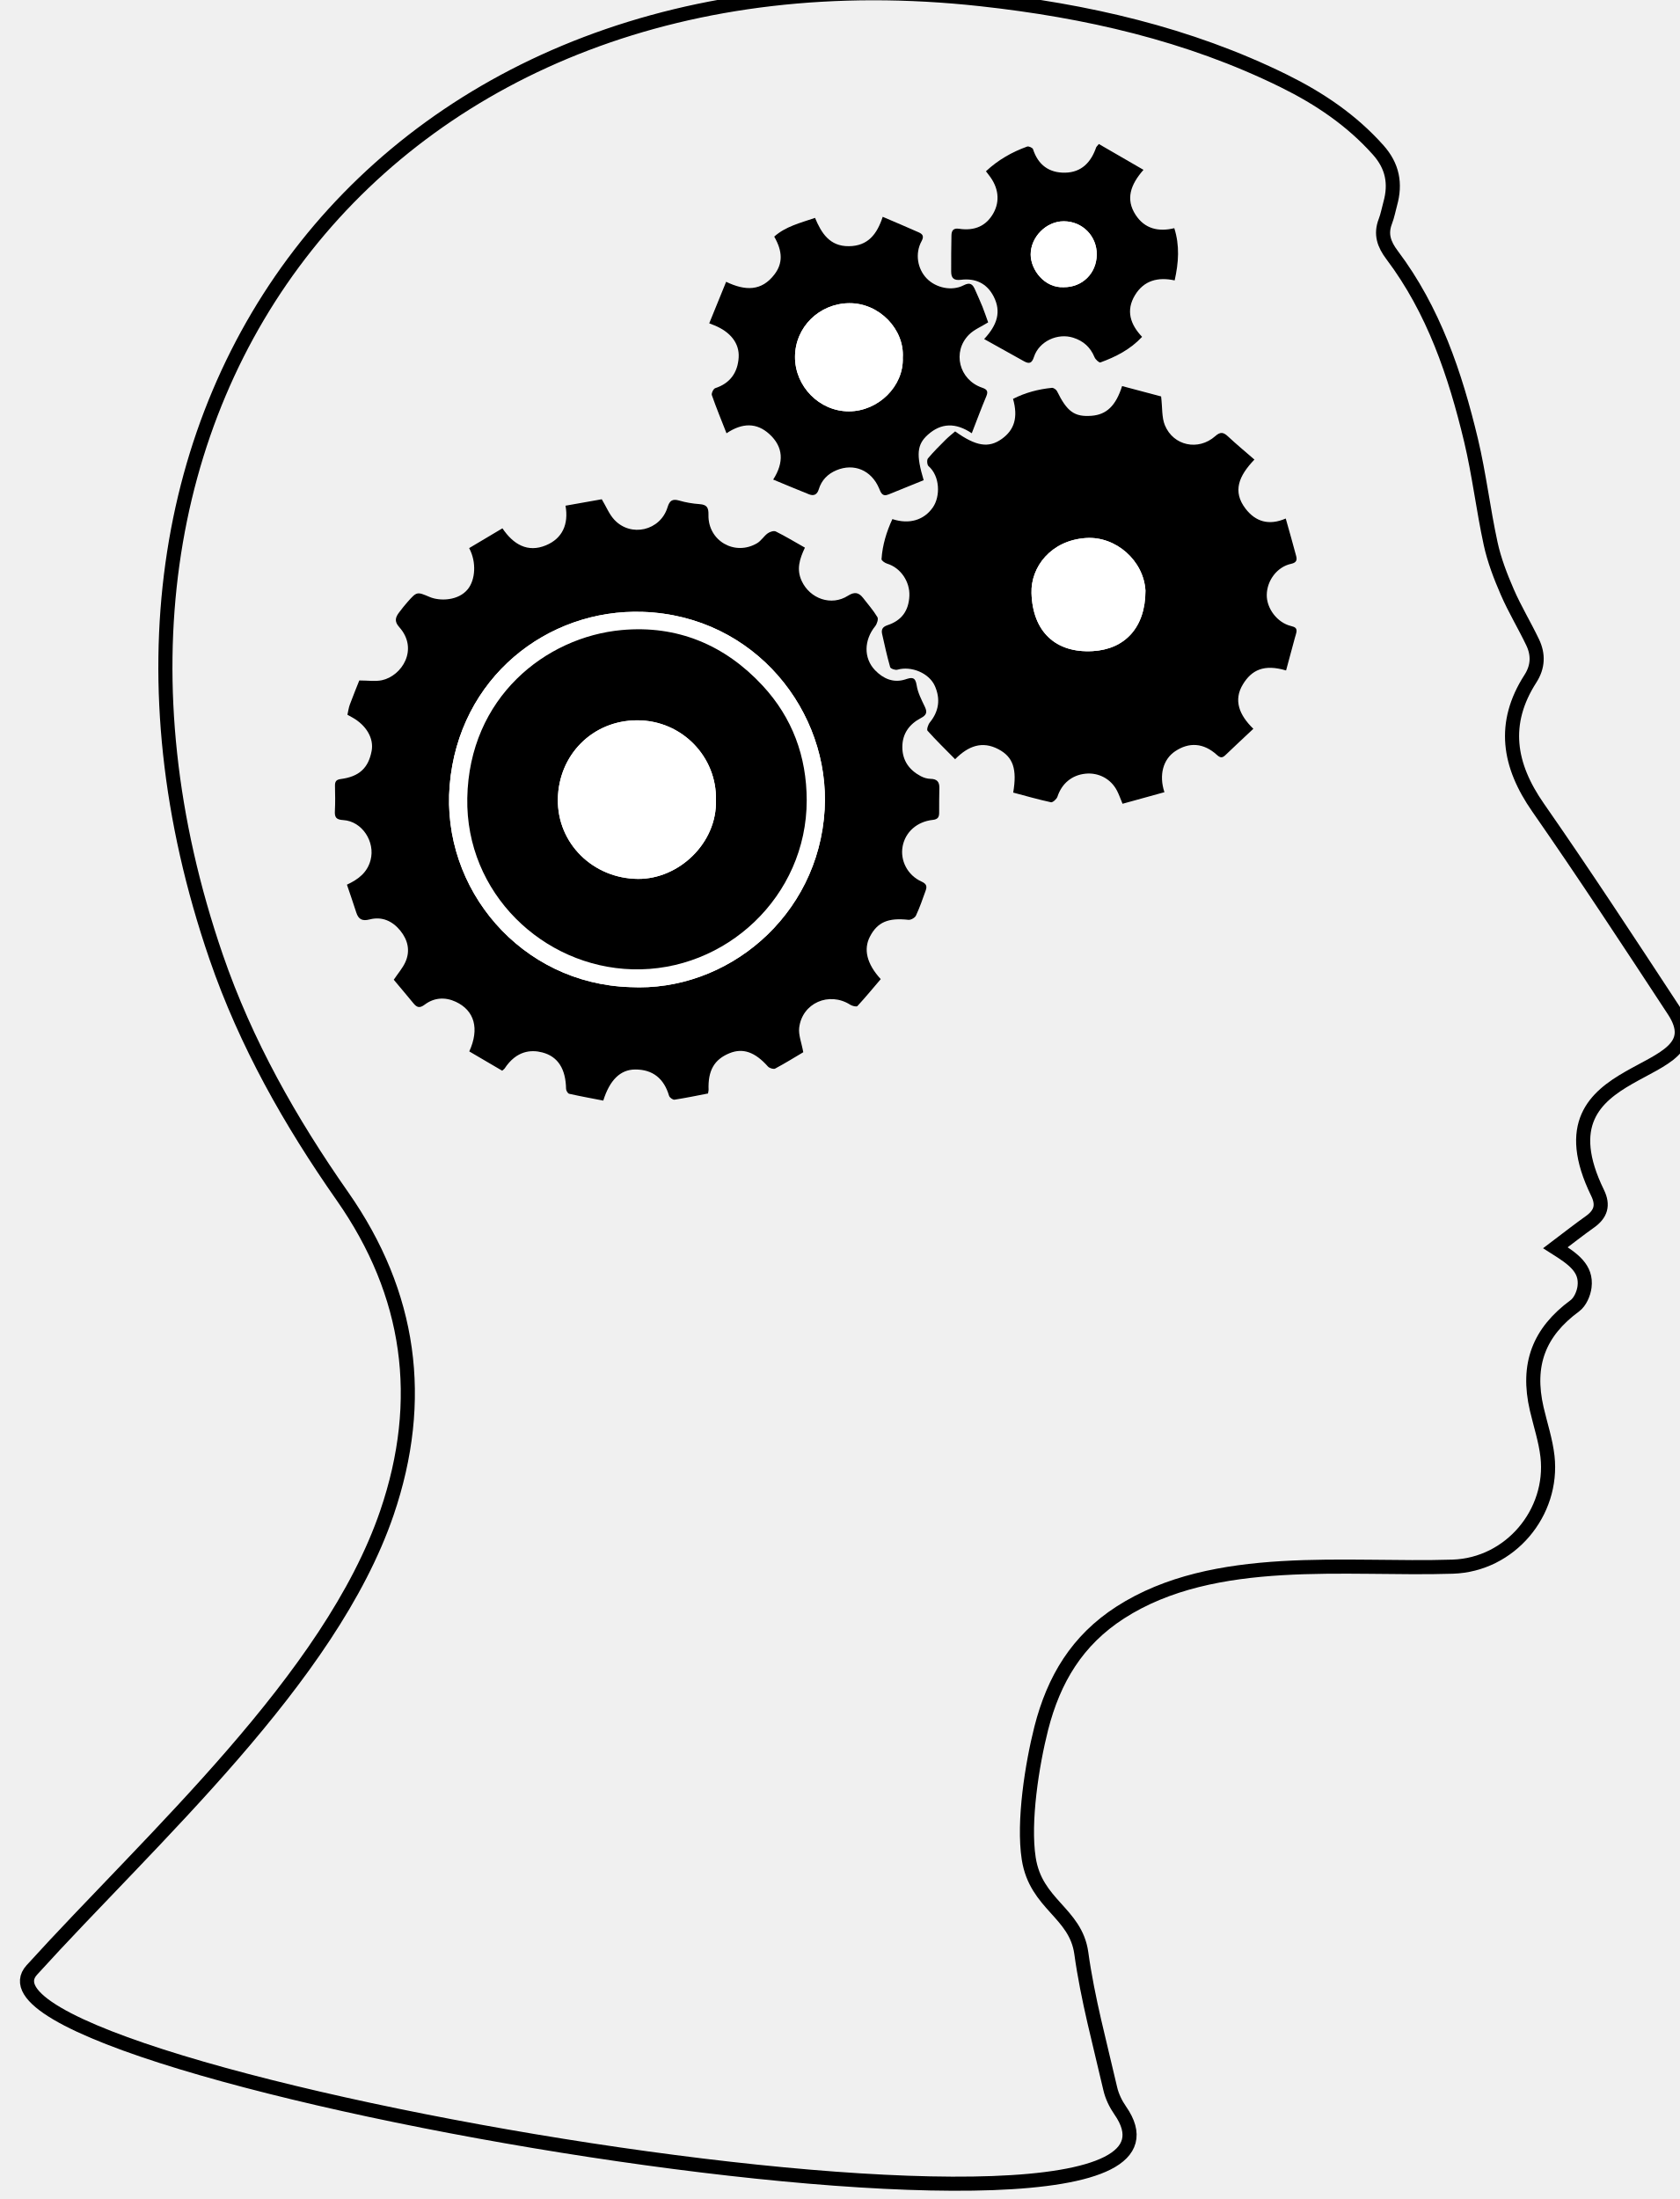
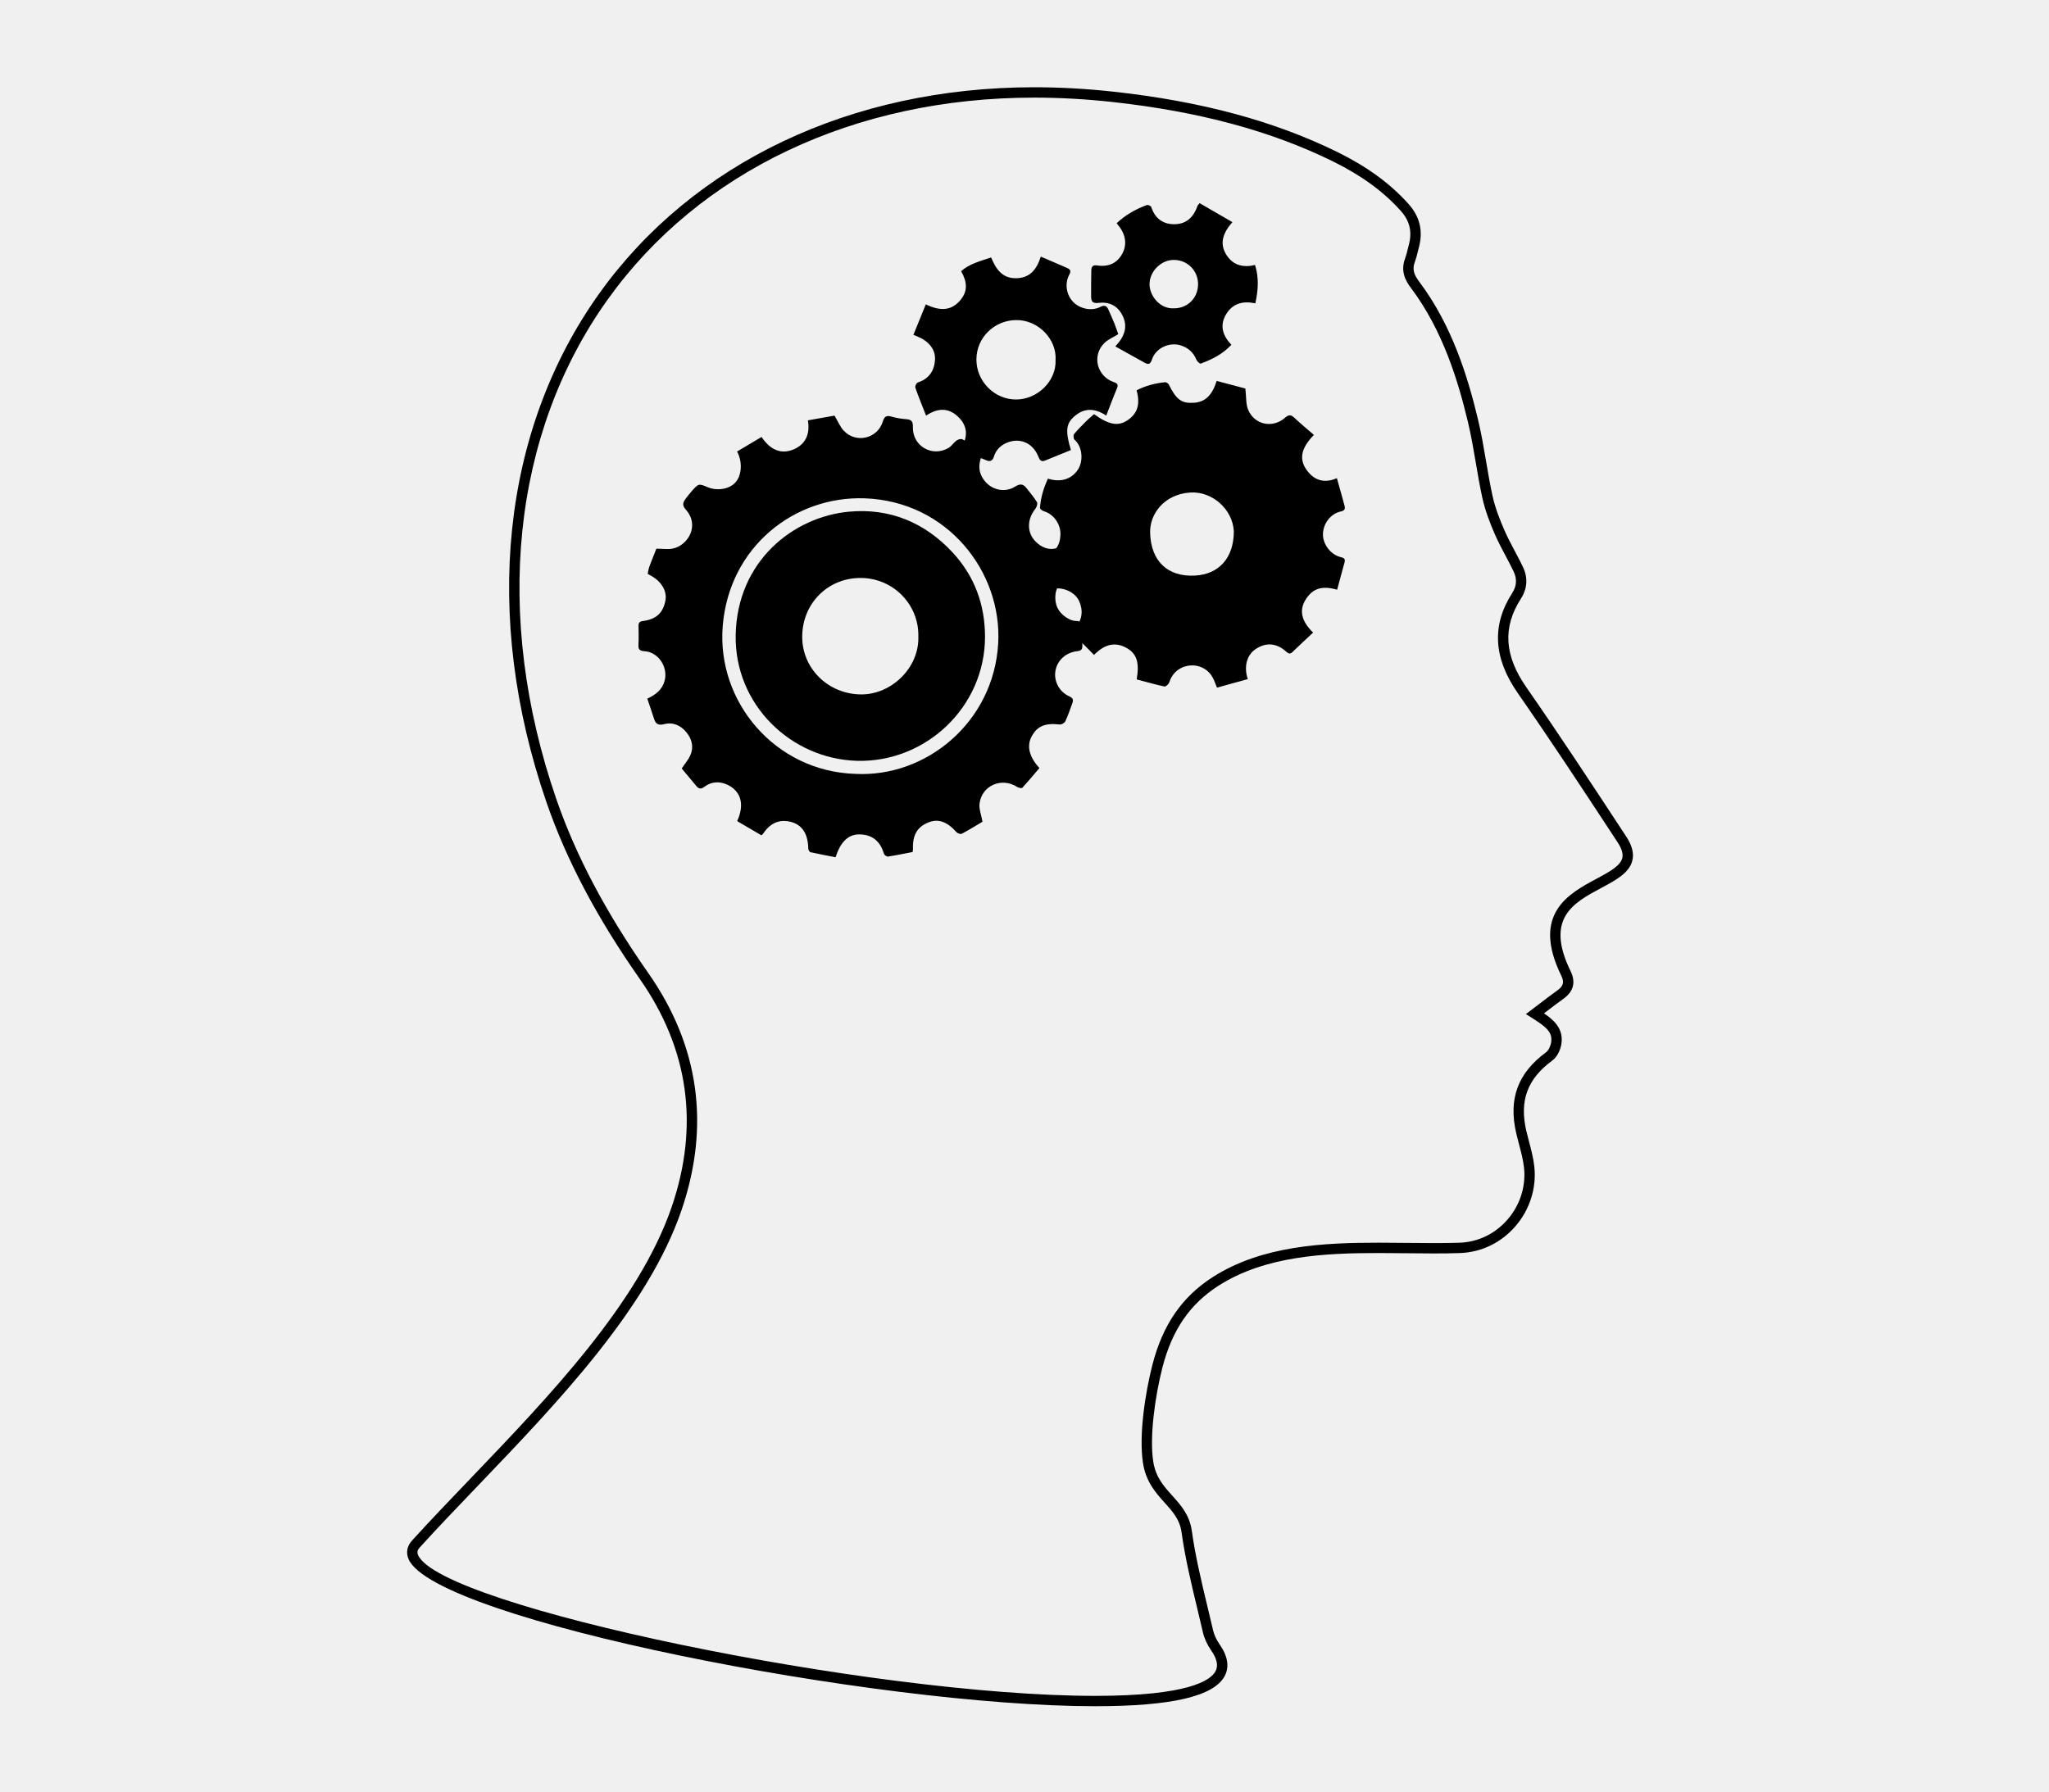
- <svg xmlns="http://www.w3.org/2000/svg" version="1.1" id="Layer_1" x="0px" y="0px" width="119.06px" height="155.91px" viewBox="0 0 119.06 155.91" enable-background="new 0 0 119.06 155.91" xml:space="preserve">
+ <svg xmlns="http://www.w3.org/2000/svg" version="1.1" id="Layer_1" x="0px" y="0px" width="423px" height="370px" viewBox="0 0 423 370" enable-background="new 0 0 423 370" xml:space="preserve">
  <g>
    <g>
      <g>
-         <path fill-rule="evenodd" clip-rule="evenodd" fill="none" stroke="#000000" stroke-miterlimit="10" d="M110.283,88.465     c1.252,0.793,2.225,1.457,2.064,2.771c-0.058,0.477-0.318,1.074-0.688,1.344c-2.544,1.871-3.43,4.173-2.701,7.313     c0.261,1.124,0.633,2.234,0.762,3.371c0.444,3.983-2.644,7.68-6.716,7.813c-7.507,0.247-16.901-1.05-23.579,3.253     c-3.047,1.965-4.707,4.723-5.596,8.197c-0.658,2.598-1.294,6.637-0.89,9.244c0.507,3.269,3.328,3.826,3.728,6.709     c0.447,3.236,1.318,6.418,2.053,9.611c0.124,0.54,0.386,1.082,0.704,1.539c9.39,13.454-83.819-2.623-77.17-9.955     c8.466-9.334,21.161-20.631,25.182-32.42c2.732-8.01,1.684-15.523-3.154-22.436c-3.703-5.289-6.848-10.84-8.954-16.964     C1.794,28.504,27.835-4.627,69.537-0.058c7.439,0.815,14.717,2.456,21.498,5.801c2.507,1.237,4.797,2.777,6.682,4.893     c1.021,1.146,1.25,2.385,0.854,3.808c-0.117,0.416-0.19,0.847-0.346,1.248c-0.351,0.91-0.1,1.624,0.477,2.391     c2.945,3.91,4.475,8.45,5.597,13.134c0.576,2.413,0.862,4.896,1.39,7.324c0.256,1.177,0.699,2.328,1.182,3.438     c0.529,1.219,1.225,2.364,1.799,3.566c0.412,0.864,0.383,1.729-0.158,2.571c-2.041,3.172-1.555,6.132,0.539,9.138     c3.297,4.736,6.459,9.566,9.627,14.392c3.434,5.229-10.165,3.184-5.407,12.93c0.429,0.879,0.226,1.504-0.536,2.049     C111.959,87.174,111.213,87.762,110.283,88.465z" />
-       </g>
-     </g>
-     <g>
-       <g>
-         <path fill="#FFFFFF" d="M62.447,69.42c-0.992-1.081-1.234-2.114-0.766-3.015c0.533-1.031,1.302-1.349,2.729-1.188     c0.172,0.019,0.462-0.146,0.533-0.301c0.267-0.568,0.471-1.167,0.684-1.758c0.105-0.294,0.088-0.484-0.287-0.654     C64.332,62.049,63.811,60.996,64,60c0.193-1.009,1.015-1.748,2.141-1.868c0.354-0.038,0.452-0.196,0.451-0.507     c-0.002-0.592,0.003-1.185,0.014-1.777c0.006-0.434-0.189-0.621-0.63-0.628c-0.233-0.003-0.486-0.081-0.694-0.192     c-0.814-0.436-1.299-1.104-1.301-2.057c-0.002-0.957,0.498-1.627,1.305-2.053c0.395-0.209,0.484-0.398,0.293-0.801     c-0.234-0.493-0.502-1-0.582-1.528c-0.092-0.619-0.363-0.564-0.795-0.421c-0.859,0.283-1.594-0.063-2.154-0.646     c-0.838-0.873-0.775-2.156,0.004-3.118c0.131-0.163,0.244-0.509,0.161-0.649c-0.29-0.482-0.668-0.911-1.013-1.358     c-0.311-0.401-0.613-0.453-1.08-0.156c-1.172,0.75-2.688,0.213-3.274-1.048c-0.388-0.833-0.144-1.578,0.228-2.364     c-0.717-0.405-1.377-0.805-2.066-1.147c-0.14-0.069-0.423,0.022-0.574,0.132c-0.274,0.199-0.462,0.529-0.749,0.699     c-1.578,0.934-3.489-0.166-3.449-2c0.011-0.521-0.107-0.73-0.629-0.769c-0.486-0.035-0.977-0.116-1.443-0.252     c-0.487-0.143-0.686,0.001-0.832,0.477c-0.506,1.654-2.596,2.149-3.774,0.879c-0.359-0.385-0.565-0.913-0.887-1.45     c-0.777,0.138-1.649,0.293-2.572,0.457c0.233,1.32-0.228,2.326-1.387,2.808c-1.302,0.543-2.322-0.07-3.085-1.205     c-0.823,0.49-1.595,0.948-2.361,1.404c0.542,1.011,0.434,2.258-0.097,2.915c-0.671,0.829-1.985,0.853-2.691,0.554     c-0.917-0.387-0.915-0.4-1.591,0.362c-0.204,0.228-0.39,0.472-0.576,0.715c-0.265,0.346-0.373,0.64-0.006,1.05     c1.408,1.574,0.188,3.471-1.226,3.771c-0.473,0.1-0.986,0.016-1.602,0.016c-0.186,0.469-0.439,1.086-0.671,1.712     c-0.083,0.224-0.113,0.467-0.171,0.72c0.125,0.069,0.23,0.128,0.336,0.186c1.004,0.555,1.548,1.489,1.382,2.375     c-0.228,1.213-0.881,1.825-2.193,1.997c-0.325,0.043-0.411,0.182-0.406,0.474c0.009,0.592,0.027,1.187-0.007,1.778     c-0.025,0.453,0.078,0.629,0.592,0.659c1.339,0.079,2.283,1.541,1.936,2.841c-0.231,0.868-0.842,1.35-1.674,1.738     c0.227,0.672,0.453,1.32,0.662,1.973c0.158,0.493,0.43,0.625,0.953,0.491c0.875-0.225,1.615,0.114,2.168,0.794     c0.537,0.661,0.723,1.434,0.358,2.234c-0.195,0.429-0.521,0.8-0.821,1.248c0.452,0.541,0.926,1.099,1.39,1.665     c0.242,0.292,0.433,0.379,0.804,0.101c0.665-0.502,1.449-0.553,2.202-0.203c1.329,0.618,1.694,1.909,0.958,3.519     c0.781,0.457,1.572,0.921,2.336,1.369c0.112-0.102,0.149-0.124,0.171-0.157c0.835-1.273,1.88-1.347,2.668-1.141     c1.128,0.293,1.664,1.188,1.688,2.584c0.001,0.122,0.122,0.326,0.22,0.349c0.806,0.181,1.621,0.329,2.419,0.484     c0.452-1.445,1.201-2.199,2.256-2.206c1.258-0.007,2.051,0.651,2.407,1.863c0.036,0.125,0.27,0.296,0.386,0.278     c0.813-0.125,1.618-0.295,2.378-0.44c0.028-0.176,0.042-0.216,0.04-0.256c-0.053-1.364,0.395-2.152,1.477-2.597     c0.958-0.394,1.816-0.085,2.729,0.94c0.103,0.117,0.397,0.21,0.514,0.147c0.727-0.388,1.427-0.823,1.993-1.159     c-0.123-0.684-0.35-1.227-0.289-1.737c0.209-1.757,2.128-2.585,3.622-1.628c0.141,0.088,0.441,0.161,0.506,0.091     C61.368,70.708,61.907,70.053,62.447,69.42z M63.271,36.803c-0.416,0.9-0.704,1.84-0.77,2.837c-0.007,0.1,0.24,0.273,0.396,0.319     c0.968,0.294,1.619,1.279,1.579,2.276c-0.044,1.07-0.554,1.753-1.538,2.082c-0.348,0.116-0.471,0.296-0.396,0.625     c0.178,0.789,0.35,1.58,0.572,2.356c0.029,0.106,0.361,0.224,0.508,0.182c0.981-0.286,2.258,0.229,2.667,1.165     c0.399,0.917,0.282,1.783-0.365,2.575c-0.121,0.15-0.235,0.501-0.161,0.586c0.619,0.689,1.285,1.338,1.957,2.02     c0.947-0.963,1.939-1.307,3.072-0.708c1.045,0.552,1.326,1.406,1.046,3.073c0.882,0.234,1.773,0.491,2.678,0.686     c0.124,0.027,0.403-0.223,0.46-0.395c0.3-0.924,1.02-1.538,1.998-1.632c0.93-0.09,1.799,0.376,2.225,1.21     c0.137,0.266,0.235,0.551,0.391,0.924c0.994-0.275,1.979-0.547,2.971-0.821c-0.404-1.219-0.086-2.334,0.755-2.899     c0.995-0.669,2.022-0.597,2.958,0.25c0.236,0.214,0.383,0.242,0.609,0.022c0.645-0.621,1.301-1.227,1.983-1.869     c-0.999-0.968-1.431-2.027-0.735-3.16c0.619-1.01,1.488-1.44,3.055-0.975c0.211-0.778,0.42-1.554,0.629-2.331     c0.033-0.118,0.074-0.234,0.099-0.354c0.065-0.313-0.087-0.396-0.386-0.469c-0.973-0.237-1.729-1.249-1.711-2.213     c0.017-1.019,0.736-1.979,1.722-2.192c0.377-0.08,0.438-0.262,0.364-0.547c-0.23-0.875-0.482-1.746-0.741-2.668     c-1.2,0.522-2.149,0.22-2.853-0.701c-0.936-1.22-0.476-2.324,0.633-3.477c-0.652-0.568-1.284-1.089-1.879-1.646     c-0.326-0.306-0.54-0.335-0.906-0.011c-1.187,1.051-2.953,0.688-3.561-0.77c-0.232-0.56-0.174-1.242-0.27-2.05     c-0.807-0.214-1.791-0.475-2.768-0.735c-0.446,1.41-1.113,2.027-2.168,2.107c-1.207,0.091-1.733-0.292-2.445-1.745     c-0.057-0.115-0.248-0.248-0.363-0.236c-0.968,0.095-1.895,0.342-2.756,0.782c0.367,1.299,0.104,2.193-0.793,2.836     c-0.932,0.669-1.83,0.531-3.311-0.531c-0.217,0.188-0.456,0.374-0.669,0.585c-0.433,0.433-0.871,0.864-1.261,1.333     c-0.088,0.106-0.061,0.458,0.042,0.546c0.816,0.708,0.851,2.144,0.305,2.928C65.517,36.871,64.479,37.197,63.271,36.803z      M70.063,22.857c-0.133-0.367-0.261-0.751-0.412-1.127c-0.158-0.395-0.342-0.78-0.51-1.172c-0.166-0.392-0.344-0.577-0.826-0.327     c-0.828,0.429-1.953,0.18-2.598-0.476c-0.672-0.684-0.855-1.784-0.375-2.659c0.189-0.348,0.069-0.5-0.201-0.621     c-0.828-0.369-1.666-0.72-2.557-1.103c-0.4,1.234-1.047,2.069-2.391,2.084c-1.38,0.016-1.958-0.942-2.406-2.008     c-1.065,0.364-2.093,0.611-2.895,1.329c0.606,1.054,0.61,1.899,0.021,2.675c-0.918,1.209-2.079,1.177-3.43,0.528     c-0.409,1.006-0.801,1.966-1.199,2.945c0.212,0.083,0.286,0.112,0.36,0.142c1.124,0.455,1.791,1.261,1.727,2.276     c-0.066,1.059-0.591,1.832-1.662,2.179c-0.127,0.042-0.284,0.367-0.239,0.495c0.31,0.89,0.67,1.763,1.04,2.705     c1.127-0.759,2.142-0.757,3.034,0.053c0.999,0.908,1.058,2.004,0.274,3.228c0.898,0.371,1.715,0.717,2.54,1.045     c0.348,0.138,0.583,0.015,0.695-0.358c0.194-0.647,0.642-1.092,1.244-1.345c1.249-0.526,2.475-0.003,3.017,1.252     c0.13,0.3,0.22,0.649,0.681,0.462c0.836-0.34,1.672-0.679,2.495-1.012c-0.543-1.81-0.481-2.533,0.304-3.23     c0.937-0.832,1.961-0.868,3.106-0.097c0.362-0.929,0.678-1.784,1.03-2.621c0.151-0.363,0.049-0.494-0.304-0.614     c-1.628-0.556-2.13-2.544-0.925-3.755C69.059,23.37,69.57,23.164,70.063,22.857z M69.777,24.039     c1.004,0.56,1.916,1.072,2.834,1.579c0.363,0.2,0.553,0.141,0.699-0.312c0.361-1.108,1.676-1.711,2.773-1.366     c0.73,0.23,1.227,0.677,1.52,1.386c0.066,0.162,0.328,0.403,0.416,0.372c1.089-0.397,2.115-0.913,2.958-1.815     c-0.841-0.885-1.16-1.869-0.505-2.953c0.639-1.058,1.65-1.302,2.814-1.048c0.283-1.273,0.363-2.47-0.026-3.705     c-1.124,0.275-2.102,0.044-2.745-0.947c-0.717-1.106-0.367-2.133,0.561-3.189c-1.121-0.649-2.156-1.246-3.165-1.831     c-0.139,0.166-0.177,0.194-0.188,0.229c-0.361,1.057-1.034,1.782-2.201,1.803c-1.141,0.02-1.92-0.549-2.279-1.667     c-0.033-0.1-0.308-0.222-0.416-0.184c-1.078,0.389-2.061,0.946-2.922,1.752c0.079,0.104,0.138,0.184,0.199,0.261     c0.699,0.878,0.814,1.855,0.322,2.724c-0.502,0.882-1.303,1.259-2.434,1.09c-0.418-0.063-0.525,0.155-0.533,0.469     c-0.021,0.856-0.02,1.714-0.02,2.571c0,0.456,0.185,0.642,0.687,0.58c1.024-0.127,1.845,0.243,2.329,1.19     C71.001,22.096,70.713,23.034,69.777,24.039z" />
-         <path fill-rule="evenodd" clip-rule="evenodd" d="M62.447,69.42c-0.54,0.632-1.079,1.288-1.654,1.91     c-0.064,0.07-0.365-0.002-0.506-0.091c-1.494-0.957-3.413-0.128-3.622,1.628c-0.061,0.51,0.167,1.053,0.289,1.737     c-0.566,0.335-1.267,0.771-1.993,1.159c-0.116,0.063-0.411-0.03-0.514-0.147c-0.912-1.025-1.771-1.334-2.729-0.94     c-1.082,0.444-1.53,1.232-1.477,2.597c0.001,0.04-0.012,0.08-0.04,0.256c-0.76,0.146-1.565,0.315-2.378,0.44     c-0.116,0.018-0.35-0.153-0.386-0.278c-0.355-1.212-1.148-1.871-2.407-1.863c-1.056,0.007-1.804,0.761-2.256,2.206     c-0.798-0.156-1.613-0.303-2.419-0.484c-0.098-0.023-0.218-0.227-0.22-0.349c-0.024-1.396-0.56-2.291-1.688-2.584     c-0.789-0.206-1.833-0.132-2.668,1.141c-0.021,0.033-0.059,0.055-0.171,0.157c-0.764-0.448-1.555-0.912-2.336-1.369     c0.735-1.61,0.371-2.901-0.958-3.519c-0.753-0.351-1.538-0.3-2.202,0.203c-0.371,0.279-0.562,0.192-0.804-0.101     c-0.464-0.566-0.938-1.125-1.39-1.665c0.3-0.448,0.626-0.819,0.821-1.248c0.365-0.8,0.179-1.573-0.358-2.234     c-0.553-0.68-1.293-1.019-2.168-0.794c-0.523,0.134-0.795,0.002-0.953-0.491c-0.209-0.653-0.435-1.301-0.662-1.973     c0.832-0.388,1.443-0.87,1.674-1.738c0.347-1.3-0.597-2.763-1.936-2.841c-0.514-0.03-0.618-0.206-0.592-0.659     c0.034-0.592,0.017-1.186,0.007-1.778c-0.005-0.292,0.081-0.431,0.406-0.474c1.312-0.171,1.965-0.783,2.193-1.997     c0.166-0.886-0.378-1.82-1.382-2.375c-0.105-0.058-0.21-0.117-0.336-0.186c0.058-0.252,0.088-0.496,0.171-0.72     c0.232-0.626,0.486-1.243,0.671-1.712c0.616,0,1.129,0.084,1.602-0.016c1.413-0.3,2.634-2.197,1.226-3.771     c-0.367-0.41-0.259-0.705,0.006-1.05c0.186-0.243,0.373-0.487,0.576-0.715c0.677-0.762,0.675-0.749,1.591-0.362     c0.707,0.298,2.02,0.274,2.691-0.554c0.531-0.656,0.639-1.903,0.097-2.915c0.766-0.456,1.538-0.914,2.361-1.404     c0.763,1.134,1.783,1.748,3.085,1.205c1.16-0.482,1.621-1.488,1.387-2.808c0.923-0.164,1.795-0.319,2.572-0.457     c0.321,0.537,0.528,1.064,0.887,1.45c1.178,1.27,3.268,0.775,3.774-0.879c0.146-0.476,0.344-0.62,0.832-0.477     c0.466,0.136,0.957,0.217,1.443,0.252c0.522,0.038,0.641,0.247,0.629,0.769c-0.04,1.835,1.871,2.935,3.449,2     c0.287-0.17,0.475-0.5,0.749-0.699c0.15-0.109,0.434-0.201,0.574-0.132c0.689,0.342,1.35,0.743,2.066,1.147     c-0.372,0.786-0.616,1.531-0.228,2.364c0.586,1.261,2.102,1.797,3.274,1.048c0.467-0.297,0.77-0.245,1.08,0.156     c0.345,0.447,0.723,0.876,1.013,1.358c0.083,0.14-0.03,0.486-0.161,0.649c-0.779,0.962-0.842,2.246-0.004,3.118     c0.561,0.583,1.295,0.929,2.154,0.646c0.432-0.143,0.703-0.198,0.795,0.421c0.08,0.527,0.348,1.035,0.582,1.528     c0.191,0.403,0.102,0.592-0.293,0.801c-0.807,0.426-1.307,1.096-1.305,2.053c0.002,0.953,0.486,1.621,1.301,2.057     c0.208,0.111,0.461,0.189,0.694,0.192c0.44,0.007,0.636,0.195,0.63,0.628c-0.011,0.592-0.016,1.186-0.014,1.777     c0.001,0.312-0.098,0.469-0.451,0.507C65.015,58.252,64.193,58.991,64,60c-0.189,0.996,0.332,2.049,1.34,2.504     c0.375,0.169,0.393,0.359,0.287,0.654c-0.213,0.591-0.417,1.189-0.684,1.758c-0.071,0.155-0.361,0.32-0.533,0.301     c-1.427-0.16-2.195,0.158-2.729,1.188C61.213,67.307,61.455,68.34,62.447,69.42z M44.672,69.987     c6.854,0.358,13.358-4.997,13.797-12.586c0.399-6.894-4.894-13.743-12.892-14.019c-6.756-0.233-13.053,4.656-13.694,12.291     C31.267,63.037,36.953,69.742,44.672,69.987z" />
-         <path fill-rule="evenodd" clip-rule="evenodd" d="M63.271,36.803c1.207,0.395,2.245,0.068,2.868-0.826     c0.546-0.785,0.512-2.22-0.305-2.928c-0.103-0.089-0.13-0.44-0.042-0.546c0.39-0.469,0.828-0.9,1.261-1.333     c0.213-0.212,0.452-0.397,0.669-0.585c1.48,1.062,2.379,1.2,3.311,0.531c0.896-0.643,1.16-1.537,0.793-2.836     c0.861-0.44,1.788-0.687,2.756-0.782c0.115-0.011,0.307,0.122,0.363,0.236c0.712,1.453,1.238,1.836,2.445,1.745     c1.055-0.08,1.722-0.697,2.168-2.107c0.977,0.26,1.961,0.521,2.768,0.735c0.096,0.808,0.037,1.491,0.27,2.05     c0.607,1.458,2.374,1.821,3.561,0.77c0.366-0.324,0.58-0.294,0.906,0.011c0.595,0.557,1.227,1.078,1.879,1.646     c-1.108,1.153-1.568,2.256-0.633,3.477c0.703,0.921,1.652,1.223,2.853,0.701c0.259,0.922,0.511,1.792,0.741,2.668     c0.074,0.285,0.013,0.467-0.364,0.547c-0.985,0.212-1.705,1.173-1.722,2.192c-0.018,0.964,0.738,1.976,1.711,2.213     c0.299,0.072,0.451,0.156,0.386,0.469c-0.024,0.12-0.065,0.236-0.099,0.354c-0.209,0.777-0.418,1.553-0.629,2.331     c-1.566-0.465-2.436-0.035-3.055,0.975c-0.695,1.133-0.264,2.192,0.735,3.16c-0.683,0.642-1.339,1.249-1.983,1.869     c-0.227,0.22-0.373,0.192-0.609-0.022c-0.936-0.847-1.963-0.919-2.958-0.25c-0.841,0.564-1.159,1.68-0.755,2.899     c-0.991,0.273-1.977,0.546-2.971,0.821c-0.155-0.374-0.254-0.659-0.391-0.924c-0.426-0.833-1.295-1.3-2.225-1.21     c-0.979,0.094-1.698,0.708-1.998,1.632c-0.057,0.171-0.336,0.421-0.46,0.395c-0.904-0.195-1.796-0.452-2.678-0.686     c0.28-1.667-0.001-2.521-1.046-3.073c-1.133-0.599-2.125-0.255-3.072,0.708c-0.672-0.681-1.338-1.33-1.957-2.02     c-0.074-0.084,0.04-0.436,0.161-0.586c0.647-0.792,0.765-1.658,0.365-2.575c-0.409-0.936-1.686-1.451-2.667-1.165     c-0.146,0.042-0.479-0.076-0.508-0.182c-0.223-0.776-0.395-1.567-0.572-2.356c-0.074-0.33,0.049-0.51,0.396-0.625     c0.984-0.329,1.494-1.011,1.538-2.082c0.04-0.997-0.611-1.982-1.579-2.276c-0.156-0.046-0.403-0.219-0.396-0.319     C62.567,38.643,62.855,37.703,63.271,36.803z M81.215,41.878c-0.119-2.12-2.094-3.873-4.215-3.732     c-2.512,0.167-3.92,2.073-3.865,3.899c0.08,2.739,1.706,4.266,4.334,4.12C79.743,46.039,81.215,44.502,81.215,41.878z" />
-         <path fill-rule="evenodd" clip-rule="evenodd" d="M70.063,22.857c-0.492,0.307-1.004,0.513-1.361,0.872     c-1.205,1.211-0.703,3.2,0.925,3.755c0.353,0.12,0.455,0.251,0.304,0.614c-0.353,0.837-0.668,1.692-1.03,2.621     c-1.146-0.771-2.17-0.735-3.106,0.097c-0.785,0.697-0.847,1.42-0.304,3.23c-0.823,0.333-1.659,0.672-2.495,1.012     c-0.461,0.187-0.551-0.162-0.681-0.462c-0.542-1.255-1.769-1.778-3.017-1.252c-0.602,0.253-1.05,0.698-1.244,1.345     c-0.112,0.374-0.347,0.497-0.695,0.358c-0.824-0.328-1.642-0.674-2.54-1.045c0.784-1.223,0.725-2.32-0.274-3.228     c-0.892-0.81-1.907-0.812-3.034-0.053c-0.369-0.941-0.729-1.815-1.04-2.705c-0.045-0.128,0.112-0.454,0.239-0.495     c1.07-0.347,1.596-1.12,1.662-2.179c0.063-1.016-0.603-1.821-1.727-2.276c-0.074-0.029-0.148-0.059-0.36-0.142     c0.398-0.979,0.79-1.939,1.199-2.945c1.352,0.649,2.512,0.681,3.43-0.528c0.59-0.776,0.585-1.621-0.021-2.675     c0.802-0.718,1.83-0.965,2.895-1.329c0.447,1.066,1.025,2.024,2.406,2.008c1.344-0.015,1.99-0.85,2.391-2.084     c0.891,0.382,1.729,0.734,2.557,1.103c0.271,0.122,0.391,0.273,0.201,0.621c-0.48,0.875-0.297,1.975,0.375,2.659     c0.645,0.656,1.77,0.905,2.598,0.476c0.482-0.25,0.66-0.065,0.826,0.327c0.168,0.392,0.352,0.777,0.51,1.172     C69.802,22.106,69.93,22.491,70.063,22.857z M64.008,25.359c0.129-2.009-1.671-3.885-3.803-3.863     c-2.109,0.021-3.826,1.685-3.837,3.792c-0.013,2.101,1.724,3.882,3.826,3.877C62.274,29.16,64.09,27.375,64.008,25.359z" />
-         <path fill-rule="evenodd" clip-rule="evenodd" d="M69.777,24.039c0.936-1.004,1.224-1.942,0.678-3.011     c-0.484-0.948-1.305-1.317-2.329-1.19c-0.502,0.062-0.687-0.124-0.687-0.58c0-0.857-0.002-1.714,0.02-2.571     c0.008-0.313,0.115-0.531,0.533-0.469c1.131,0.169,1.932-0.208,2.434-1.09c0.492-0.869,0.377-1.846-0.322-2.724     c-0.062-0.078-0.12-0.158-0.199-0.261c0.861-0.806,1.844-1.363,2.922-1.752c0.108-0.039,0.383,0.083,0.416,0.184     c0.359,1.118,1.139,1.687,2.279,1.667c1.167-0.021,1.84-0.746,2.201-1.803c0.012-0.035,0.05-0.063,0.188-0.229     c1.009,0.584,2.044,1.181,3.165,1.831c-0.928,1.057-1.277,2.083-0.561,3.189c0.644,0.992,1.621,1.222,2.745,0.947     c0.39,1.235,0.31,2.432,0.026,3.705c-1.164-0.254-2.176-0.01-2.814,1.048c-0.655,1.083-0.336,2.067,0.505,2.953     c-0.843,0.902-1.869,1.418-2.958,1.815c-0.088,0.031-0.35-0.21-0.416-0.372c-0.293-0.709-0.789-1.156-1.52-1.386     c-1.098-0.345-2.412,0.258-2.773,1.366c-0.146,0.453-0.336,0.512-0.699,0.312C71.693,25.11,70.781,24.598,69.777,24.039z      M75.426,20.363c1.313,0.009,2.316-0.982,2.336-2.3c0.02-1.323-1.018-2.374-2.34-2.375c-1.237-0.001-2.345,1.109-2.345,2.355     C73.077,19.128,74.06,20.433,75.426,20.363z" />
-         <path fill-rule="evenodd" clip-rule="evenodd" fill="#FFFFFF" d="M44.672,69.987c-7.719-0.245-13.405-6.95-12.789-14.314     c0.641-7.635,6.938-12.524,13.694-12.291c7.998,0.276,13.291,7.125,12.892,14.019C58.03,64.99,51.526,70.345,44.672,69.987z      M57.198,56.74c-0.005-3.11-1.019-5.854-3.13-8.132c-2.683-2.894-6.066-4.296-9.982-3.938     c-5.399,0.493-10.822,4.779-10.955,11.915c-0.125,6.725,5.355,11.963,11.708,12.14C51.442,68.907,57.198,63.559,57.198,56.74z" />
-         <path fill-rule="evenodd" clip-rule="evenodd" fill="#FFFFFF" d="M81.215,41.878c0,2.624-1.472,4.161-3.746,4.287     c-2.628,0.146-4.254-1.381-4.334-4.12c-0.055-1.826,1.354-3.732,3.865-3.899C79.121,38.005,81.096,39.758,81.215,41.878z" />
-         <path fill-rule="evenodd" clip-rule="evenodd" fill="#FFFFFF" d="M64.008,25.359c0.082,2.017-1.733,3.801-3.814,3.806     c-2.102,0.004-3.839-1.777-3.826-3.877c0.012-2.106,1.729-3.771,3.837-3.792C62.337,21.474,64.137,23.35,64.008,25.359z" />
-         <path fill-rule="evenodd" clip-rule="evenodd" fill="#FFFFFF" d="M75.426,20.363c-1.366,0.07-2.349-1.235-2.349-2.32     c0-1.246,1.107-2.356,2.345-2.355c1.322,0,2.359,1.052,2.34,2.375C77.742,19.381,76.738,20.372,75.426,20.363z" />
-         <path fill-rule="evenodd" clip-rule="evenodd" d="M57.198,56.74c0,6.819-5.756,12.167-12.359,11.985     c-6.352-0.176-11.832-5.415-11.708-12.14c0.132-7.136,5.555-11.422,10.955-11.915c3.916-0.358,7.299,1.044,9.982,3.938     C56.179,50.885,57.192,53.629,57.198,56.74z M50.761,56.722c0.08-3.037-2.395-5.661-5.594-5.651     c-3.173,0.009-5.571,2.474-5.614,5.599c-0.042,3.135,2.504,5.62,5.682,5.645C48.131,62.336,50.857,59.768,50.761,56.722z" />
-         <path fill-rule="evenodd" clip-rule="evenodd" fill="#FFFFFF" d="M50.761,56.722c0.096,3.045-2.63,5.614-5.526,5.592     c-3.178-0.025-5.724-2.509-5.682-5.645c0.042-3.125,2.44-5.59,5.614-5.599C48.367,51.062,50.841,53.685,50.761,56.722z" />
+         <path d="M226.102,352.327C180.79,352.329,89.905,334.501,84.366,322c-0.598-1.35-0.357-2.722,0.679-3.866     c3.71-4.09,7.746-8.3,12.018-12.76c16.337-17.047,34.854-36.369,41.621-56.207c5.719-16.766,3.496-32.587-6.609-47.024     c-8.883-12.69-15.192-24.645-19.286-36.549c-13.227-38.458-9.259-76.704,10.884-104.932     c19.338-27.101,52.076-42.643,89.822-42.643c5.345,0,10.851,0.307,16.362,0.911c18.143,1.987,33.298,6.08,46.335,12.512     c6.093,3.006,10.873,6.51,14.616,10.711c2.362,2.65,3.035,5.642,2.056,9.143c-0.08,0.293-0.152,0.591-0.224,0.888     c-0.154,0.637-0.312,1.273-0.545,1.879c-0.543,1.407-0.306,2.515,0.877,4.086c6.926,9.194,10.134,20.052,12.153,28.483     c0.682,2.852,1.181,5.779,1.661,8.61c0.396,2.331,0.811,4.741,1.315,7.075c0.572,2.628,1.617,5.204,2.465,7.154     c0.635,1.462,1.405,2.916,2.151,4.321c0.576,1.083,1.15,2.166,1.68,3.271c1.059,2.22,0.919,4.481-0.405,6.539     c-3.816,5.934-3.457,11.766,1.132,18.354c6.765,9.717,13.369,19.778,19.757,29.508l0.85,1.297     c1.218,1.853,1.625,3.481,1.245,4.975c-0.649,2.545-3.437,4.036-6.388,5.613c-5.748,3.074-11.692,6.252-6.355,17.182     c1.117,2.296,0.616,4.222-1.487,5.724c-1.18,0.842-2.329,1.721-3.615,2.704l-0.385,0.293c2.085,1.411,3.981,3.153,3.618,6.128     c-0.146,1.209-0.79,2.795-1.896,3.607c-5.163,3.795-6.821,8.281-5.372,14.536c0.173,0.742,0.367,1.481,0.563,2.221     c0.439,1.654,0.891,3.362,1.086,5.113c0.493,4.419-0.923,8.923-3.889,12.35c-2.97,3.432-7.051,5.399-11.5,5.546     c-3.463,0.119-7.118,0.079-10.859,0.037c-1.928-0.021-3.878-0.042-5.842-0.042c-10.955,0-23.457,0.526-33.184,6.795     c-5.874,3.786-9.533,9.154-11.513,16.899c-1.509,5.944-2.674,14.231-1.882,19.341c0.507,3.271,2.178,5.121,3.945,7.08     c1.754,1.947,3.567,3.956,4.026,7.285c0.721,5.197,1.98,10.431,3.198,15.498c0.398,1.654,0.796,3.309,1.176,4.963     c0.221,0.961,0.697,1.999,1.343,2.924c1.702,2.439,2.065,4.637,1.075,6.533C250.643,350.278,241.898,352.327,226.102,352.327z      M213.494,20.158c-37.045,0-69.151,15.216-88.081,41.747c-19.737,27.659-23.601,65.198-10.603,102.993     c4.029,11.712,10.249,23.494,19.016,36.019c10.517,15.027,12.833,31.492,6.881,48.941c-6.918,20.284-25.609,39.788-42.1,56.997     c-4.262,4.446-8.288,8.646-11.978,12.716c-0.479,0.526-0.567,0.979-0.309,1.562c4.694,10.594,93.526,29.058,139.781,29.056     c19.297-0.002,23.848-3.202,24.842-5.108c0.6-1.151,0.295-2.563-0.934-4.322c-0.795-1.145-1.391-2.447-1.673-3.667     c-0.378-1.65-0.774-3.296-1.169-4.944c-1.232-5.115-2.503-10.403-3.238-15.704c-0.369-2.678-1.818-4.282-3.496-6.146     c-1.812-2.009-3.868-4.285-4.472-8.188c-0.896-5.776,0.475-14.488,1.922-20.197c2.124-8.298,6.071-14.068,12.425-18.167     c10.218-6.583,23.086-7.135,34.346-7.135c1.97,0,3.929,0.021,5.865,0.042c3.714,0.04,7.333,0.079,10.765-0.033     c3.846-0.13,7.38-1.836,9.953-4.811c2.577-2.979,3.812-6.882,3.381-10.713c-0.178-1.593-0.589-3.153-1.027-4.804     c-0.2-0.76-0.401-1.521-0.579-2.284c-1.647-7.108,0.32-12.428,6.188-16.743c0.474-0.349,0.941-1.308,1.042-2.143     c0.246-2.018-1.073-3.087-3.925-4.894l-1.303-0.825l2.817-2.144c1.308-0.998,2.475-1.892,3.672-2.744     c1.253-0.898,1.466-1.694,0.806-3.045c-6.236-12.781,1.571-16.957,7.272-20.006c2.521-1.35,4.904-2.624,5.32-4.255     c0.224-0.88-0.09-1.951-0.959-3.274l-0.85-1.297c-6.381-9.717-12.978-19.767-19.724-29.46c-5.075-7.289-5.459-14.07-1.174-20.733     c0.928-1.441,1.016-2.9,0.271-4.46c-0.516-1.077-1.077-2.132-1.637-3.188c-0.765-1.442-1.559-2.935-2.227-4.473     c-0.886-2.04-1.98-4.74-2.59-7.55c-0.519-2.382-0.935-4.816-1.335-7.171c-0.477-2.797-0.97-5.689-1.634-8.472     c-1.974-8.229-5.094-18.815-11.782-27.695c-1.088-1.446-2.201-3.45-1.163-6.143c0.2-0.519,0.328-1.064,0.462-1.609     c0.075-0.322,0.154-0.644,0.242-0.961c0.777-2.782,0.271-5.053-1.592-7.146c-3.559-3.991-8.125-7.333-13.965-10.216     c-12.812-6.319-27.732-10.344-45.624-12.304C224.189,20.461,218.762,20.158,213.494,20.158z" />
      </g>
    </g>
  </g>
+   <path fill-rule="evenodd" clip-rule="evenodd" d="M196.655,114.079c-5.739-6.19-12.975-9.188-21.349-8.422  c-11.548,1.054-23.146,10.221-23.43,25.483c-0.266,14.382,11.454,25.587,25.04,25.964c14.122,0.39,26.433-11.049,26.433-25.633  C203.338,124.818,201.171,118.949,196.655,114.079z M177.763,143.394c-6.796-0.053-12.243-5.367-12.152-12.072  c0.091-6.685,5.22-11.955,12.007-11.975c6.843-0.02,12.135,5.591,11.965,12.087C189.788,137.947,183.958,143.441,177.763,143.394z" />
+   <path d="M222.123,128.219c-0.5-0.006-1.041-0.172-1.485-0.411c-1.742-0.932-2.778-2.361-2.782-4.398  c-0.004-2.047,1.065-3.48,2.79-4.392c0.845-0.447,1.036-0.852,0.627-1.713c-0.501-1.055-1.073-2.14-1.245-3.268  c-0.196-1.324-0.776-1.207-1.7-0.901c-1.838,0.604-3.408-0.135-4.607-1.382c-1.791-1.866-1.658-4.611,0.009-6.669  c0.279-0.348,0.521-1.089,0.345-1.388c-0.62-1.032-1.429-1.949-2.167-2.905c-0.663-0.857-1.311-0.969-2.308-0.333  c-2.509,1.603-5.749,0.456-7.003-2.241c-0.829-1.783-0.307-3.375,0.488-5.057c-1.533-0.866-2.945-1.722-4.419-2.454  c-0.299-0.148-0.906,0.048-1.228,0.282c-0.587,0.426-0.988,1.131-1.602,1.494c-3.375,1.998-7.462-0.354-7.377-4.278  c0.024-1.116-0.229-1.562-1.346-1.644c-1.039-0.075-2.088-0.249-3.086-0.539c-1.042-0.306-1.466,0.003-1.778,1.021  c-1.082,3.538-5.553,4.596-8.072,1.881c-0.768-0.824-1.209-1.953-1.896-3.101c-1.661,0.295-3.527,0.626-5.501,0.978  c0.5,2.824-0.486,4.974-2.967,6.006c-2.785,1.161-4.966-0.15-6.598-2.576c-1.761,1.048-3.412,2.028-5.05,3.002  c1.159,2.163,0.929,4.83-0.207,6.233c-1.436,1.772-4.246,1.823-5.756,1.185c-1.96-0.828-1.956-0.856-3.403,0.774  c-0.436,0.488-0.835,1.01-1.232,1.529c-0.567,0.74-0.797,1.369-0.013,2.247c3.012,3.367,0.401,7.424-2.621,8.066  c-1.012,0.214-2.11,0.033-3.427,0.033c-0.396,1.004-0.939,2.323-1.436,3.662c-0.178,0.479-0.243,1-0.367,1.539  c0.268,0.148,0.493,0.275,0.718,0.398c2.147,1.187,3.311,3.184,2.956,5.079c-0.488,2.595-1.885,3.904-4.69,4.271  c-0.696,0.092-0.878,0.388-0.868,1.014c0.02,1.267,0.058,2.538-0.016,3.804c-0.054,0.969,0.167,1.345,1.267,1.409  c2.863,0.168,4.882,3.296,4.141,6.077c-0.494,1.856-1.801,2.886-3.581,3.716c0.485,1.438,0.968,2.823,1.415,4.22  c0.337,1.055,0.92,1.337,2.039,1.051c1.872-0.48,3.455,0.244,4.638,1.699c1.148,1.414,1.546,3.066,0.766,4.778  c-0.417,0.918-1.114,1.71-1.756,2.669c0.966,1.156,1.98,2.35,2.973,3.562c0.517,0.625,0.925,0.811,1.719,0.215  c1.421-1.075,3.1-1.183,4.71-0.433c2.843,1.322,3.623,4.083,2.05,7.526c1.671,0.978,3.363,1.969,4.996,2.928  c0.24-0.218,0.32-0.264,0.366-0.335c1.786-2.722,4.021-2.881,5.707-2.44c2.413,0.627,3.558,2.541,3.609,5.528  c0.003,0.26,0.26,0.697,0.47,0.745c1.724,0.387,3.466,0.704,5.173,1.036c0.967-3.091,2.568-4.704,4.826-4.718  c2.691-0.016,4.387,1.393,5.147,3.985c0.077,0.268,0.578,0.633,0.826,0.594c1.738-0.268,3.461-0.631,5.086-0.94  c0.06-0.377,0.089-0.462,0.085-0.548c-0.114-2.918,0.845-4.604,3.159-5.554c2.048-0.843,3.885-0.182,5.835,2.01  c0.221,0.25,0.851,0.449,1.099,0.314c1.554-0.829,3.053-1.761,4.263-2.478c-0.262-1.463-0.748-2.625-0.618-3.715  c0.447-3.757,4.551-5.53,7.747-3.483c0.3,0.189,0.943,0.345,1.082,0.194c1.23-1.33,2.383-2.732,3.538-4.084  c-2.123-2.311-2.641-4.521-1.639-6.449c1.142-2.205,2.785-2.884,5.837-2.542c0.368,0.041,0.988-0.312,1.141-0.644  c0.57-1.216,1.007-2.495,1.462-3.76c0.226-0.63,0.188-1.036-0.614-1.398c-2.155-0.973-3.271-3.225-2.865-5.355  c0.413-2.159,2.17-3.738,4.578-3.995c0.756-0.082,0.967-0.419,0.965-1.085c-0.004-1.266,0.007-2.535,0.029-3.801  C223.483,128.635,223.065,128.234,222.123,128.219z M206.068,132.885c-0.939,16.232-14.849,27.685-29.509,26.918  c-16.51-0.524-28.671-14.865-27.352-30.615c1.37-16.329,14.838-26.786,29.288-26.287  C195.601,103.491,206.922,118.141,206.068,132.885z" />
+   <path fill-rule="evenodd" clip-rule="evenodd" d="M276.773,115.038c-2.081-0.508-3.697-2.67-3.659-4.733  c0.035-2.18,1.574-4.234,3.682-4.688c0.807-0.171,0.938-0.56,0.779-1.17c-0.493-1.873-1.032-3.733-1.585-5.706  c-2.567,1.116-4.598,0.47-6.102-1.5c-2.001-2.61-1.017-4.97,1.354-7.436c-1.396-1.215-2.746-2.33-4.019-3.521  c-0.697-0.654-1.155-0.718-1.938-0.024c-2.537,2.248-6.315,1.473-7.615-1.647c-0.497-1.196-0.371-2.656-0.576-4.385  c-1.726-0.458-3.83-1.015-5.919-1.572c-0.955,3.016-2.381,4.336-4.637,4.507c-2.582,0.194-3.708-0.625-5.23-3.732  c-0.121-0.246-0.53-0.529-0.776-0.505c-2.07,0.203-4.053,0.731-5.895,1.672c0.785,2.779,0.222,4.69-1.696,6.065  c-1.992,1.431-3.914,1.135-7.08-1.135c-0.464,0.402-0.976,0.799-1.431,1.252c-0.926,0.926-1.863,1.849-2.696,2.851  c-0.188,0.227-0.13,0.979,0.09,1.169c1.746,1.514,1.818,4.584,0.651,6.263c-1.333,1.913-3.553,2.611-6.135,1.767  c-0.89,1.925-1.506,3.936-1.646,6.068c-0.015,0.214,0.514,0.584,0.848,0.683c2.07,0.628,3.463,2.736,3.378,4.869  c-0.095,2.289-1.185,3.749-3.29,4.452c-0.743,0.247-1.007,0.633-0.848,1.337c0.38,1.687,0.747,3.378,1.224,5.039  c0.062,0.227,0.772,0.479,1.086,0.388c2.1-0.612,4.829,0.49,5.704,2.492c0.854,1.961,0.604,3.812-0.781,5.506  c-0.259,0.321-0.503,1.073-0.345,1.253c1.324,1.475,2.749,2.862,4.187,4.319c2.025-2.06,4.147-2.795,6.57-1.514  c2.235,1.181,2.837,3.006,2.237,6.572c1.886,0.5,3.793,1.051,5.727,1.467c0.266,0.058,0.863-0.477,0.984-0.844  c0.641-1.976,2.181-3.289,4.273-3.49c1.988-0.192,3.847,0.805,4.758,2.588c0.292,0.568,0.503,1.178,0.835,1.977  c2.127-0.588,4.234-1.171,6.354-1.756c-0.864-2.607-0.184-4.993,1.615-6.2c2.128-1.431,4.325-1.276,6.326,0.535  c0.506,0.458,0.818,0.518,1.304,0.048c1.378-1.327,2.781-2.625,4.241-3.998c-2.137-2.07-3.06-4.335-1.572-6.758  c1.324-2.16,3.183-3.08,6.533-2.084c0.451-1.664,0.898-3.323,1.345-4.985c0.071-0.251,0.159-0.5,0.211-0.756  C277.738,115.371,277.411,115.192,276.773,115.038z M246.704,118.855c-5.621,0.311-9.099-2.955-9.27-8.812  c-0.117-3.906,2.895-7.983,8.267-8.339c4.537-0.302,8.76,3.447,9.015,7.981C254.716,115.298,251.569,118.584,246.704,118.855z" />
+   <path fill-rule="evenodd" clip-rule="evenodd" d="M259.092,54.715c-2.404,0.588-4.495,0.095-5.871-2.026  c-1.533-2.365-0.785-4.562,1.198-6.821c-2.397-1.389-4.611-2.665-6.769-3.915c-0.297,0.354-0.378,0.414-0.403,0.488  c-0.772,2.261-2.212,3.812-4.708,3.857c-2.439,0.042-4.106-1.174-4.875-3.564c-0.071-0.214-0.658-0.475-0.89-0.393  c-2.306,0.833-4.407,2.024-6.249,3.748c0.169,0.221,0.294,0.393,0.426,0.559c1.496,1.878,1.742,3.967,0.689,5.826  c-1.073,1.886-2.786,2.693-5.205,2.332c-0.894-0.133-1.124,0.333-1.141,1.002c-0.046,1.832-0.041,3.666-0.041,5.499  c0,0.976,0.395,1.373,1.468,1.24c2.191-0.271,3.945,0.519,4.981,2.546c1.168,2.285,0.552,4.291-1.449,6.439  c2.146,1.197,4.098,2.292,6.061,3.376c0.777,0.428,1.183,0.302,1.496-0.667c0.772-2.371,3.584-3.659,5.932-2.922  c1.562,0.493,2.623,1.448,3.25,2.965c0.142,0.346,0.702,0.861,0.89,0.794c2.329-0.849,4.524-1.952,6.326-3.882  c-1.798-1.893-2.48-3.998-1.079-6.315c1.365-2.263,3.529-2.785,6.02-2.241C259.754,59.917,259.925,57.355,259.092,54.715z   M242.334,63.669c-2.922,0.149-5.022-2.642-5.022-4.961c0-2.664,2.368-5.04,5.015-5.037c2.828,0.001,5.046,2.25,5.004,5.079  C247.289,61.569,245.142,63.688,242.334,63.669z" />
+   <path fill-rule="evenodd" clip-rule="evenodd" d="M229.93,78.9c-3.481-1.188-4.555-5.442-1.978-8.032  c0.765-0.768,1.858-1.208,2.911-1.864c-0.284-0.784-0.558-1.607-0.881-2.411c-0.339-0.845-0.731-1.669-1.091-2.506  c-0.354-0.839-0.735-1.234-1.767-0.7c-1.771,0.917-4.178,0.385-5.556-1.019c-1.438-1.463-1.83-3.814-0.803-5.686  c0.405-0.744,0.148-1.068-0.43-1.329c-1.771-0.788-3.563-1.54-5.468-2.358c-0.856,2.64-2.238,4.426-5.112,4.457  c-2.954,0.035-4.19-2.014-5.146-4.294c-2.278,0.779-4.477,1.308-6.192,2.843c1.296,2.255,1.306,4.062,0.044,5.722  c-1.964,2.585-4.446,2.517-7.336,1.129c-0.875,2.151-1.713,4.205-2.564,6.299c0.454,0.177,0.612,0.24,0.77,0.303  c2.404,0.973,3.829,2.696,3.693,4.869c-0.141,2.264-1.265,3.918-3.554,4.66c-0.271,0.089-0.608,0.784-0.512,1.059  c0.663,1.903,1.434,3.771,2.224,5.785c2.411-1.623,4.581-1.619,6.489,0.114c2.137,1.941,2.263,4.287,0.587,6.903  c1.92,0.794,3.669,1.533,5.432,2.235c0.744,0.295,1.246,0.032,1.486-0.767c0.415-1.385,1.373-2.335,2.66-2.877  c2.671-1.125,5.293-0.007,6.453,2.678c0.278,0.642,0.47,1.389,1.456,0.989c1.788-0.727,3.575-1.452,5.336-2.165  c-1.161-3.871-1.029-5.418,0.65-6.909c2.003-1.779,4.193-1.856,6.644-0.208c0.774-1.987,1.449-3.815,2.203-5.606  C230.904,79.437,230.684,79.157,229.93,78.9z M217.914,74.354c0.176,4.313-3.707,8.129-8.159,8.141  c-4.494,0.009-8.209-3.8-8.182-8.293c0.025-4.505,3.697-8.065,8.208-8.109C214.34,66.045,218.19,70.057,217.914,74.354z" />
</svg>
